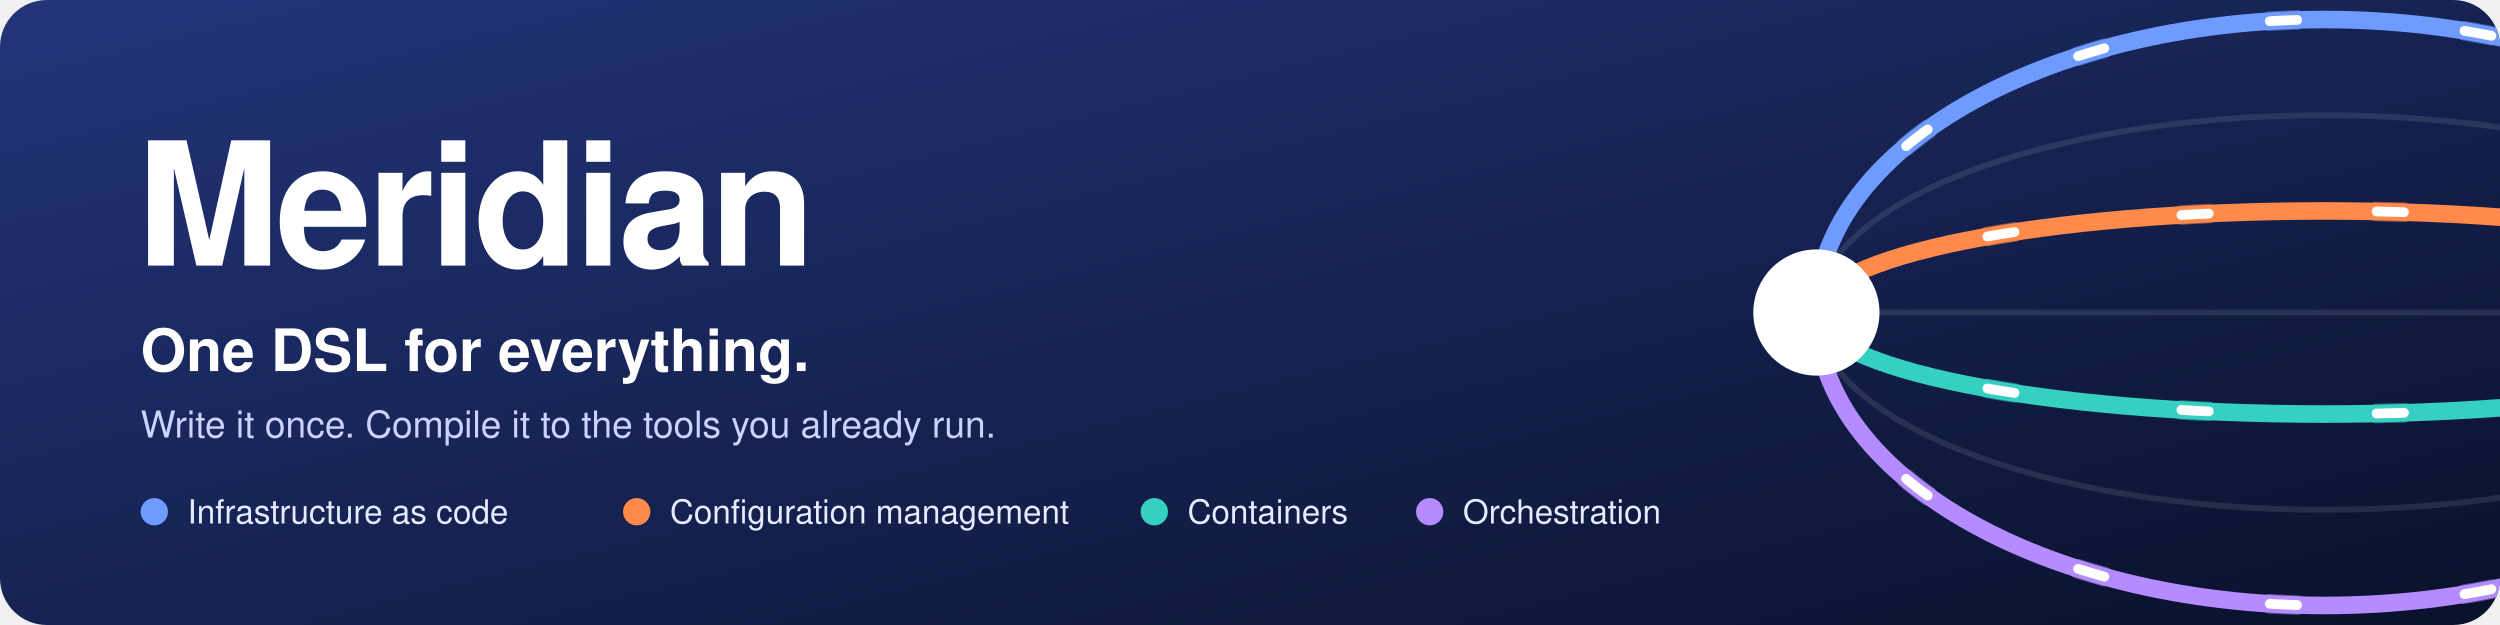
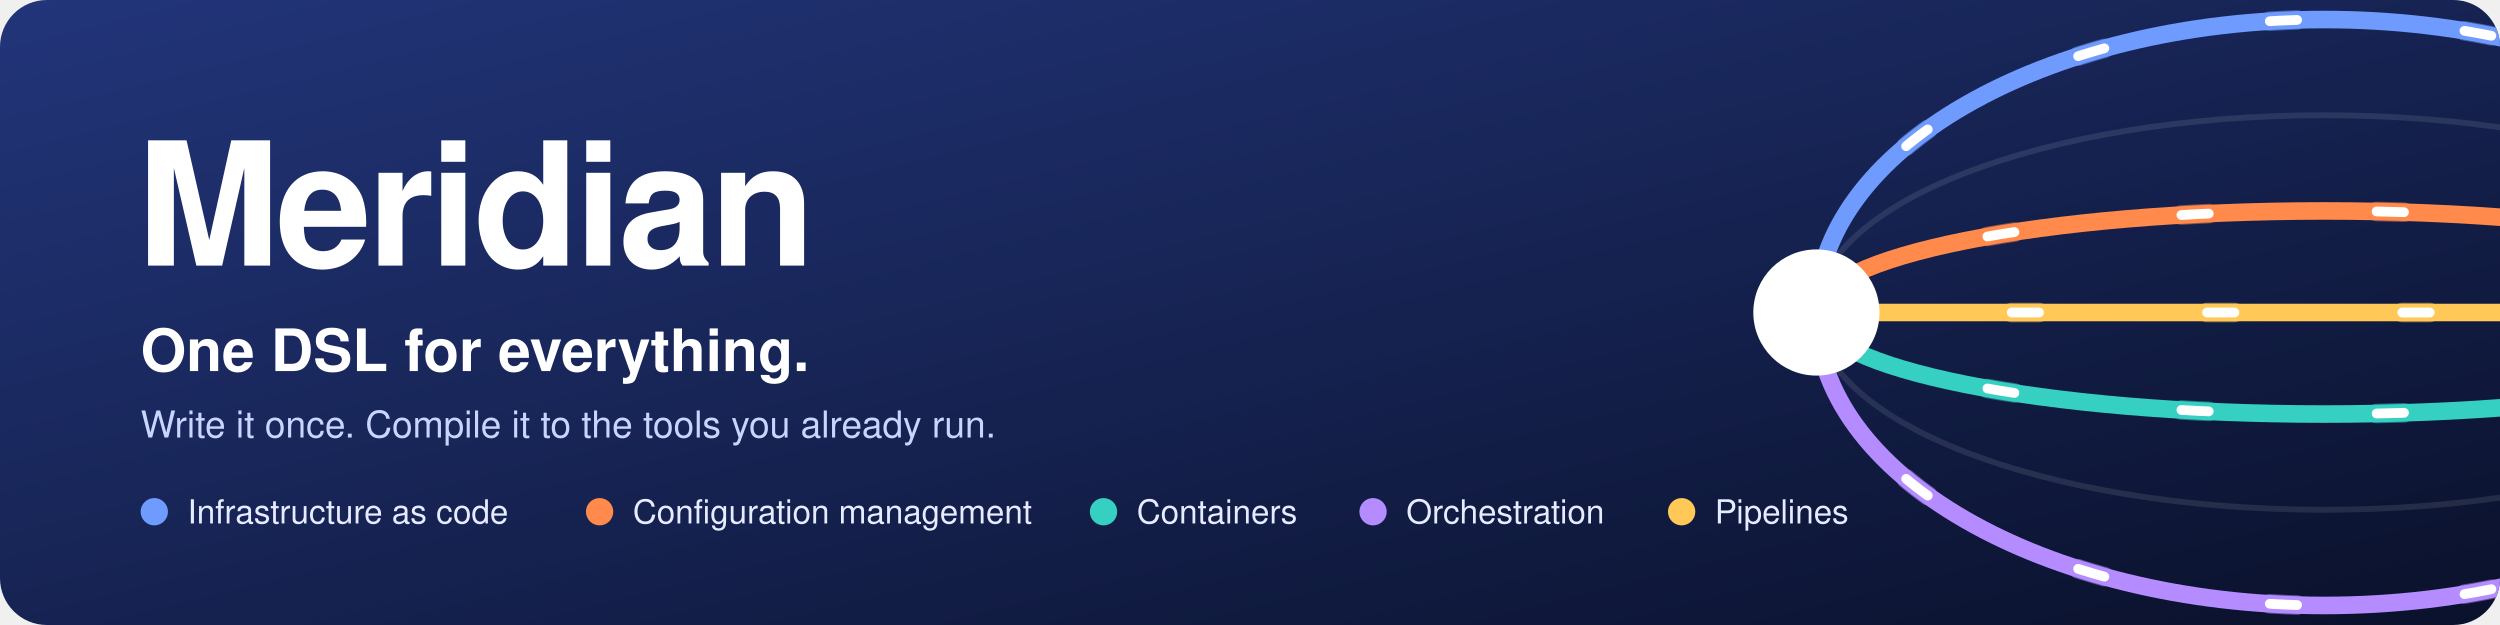
<svg xmlns="http://www.w3.org/2000/svg" viewBox="0 0 1280 320" width="1280" height="320" role="img" aria-label="Meridian: one DSL for everything">
  <style>.m-light{stroke-dasharray:14 86;animation:m-travel 2.6s linear infinite}
.m-glow{stroke-dasharray:14 86;opacity:.5;animation:m-travel 2.6s linear infinite}
.m-point{animation:m-breathe 2.6s ease-in-out infinite;transform-origin:center;transform-box:fill-box}
@keyframes m-travel{to{stroke-dashoffset:-100}}
@keyframes m-breathe{0%,100%{opacity:.25;transform:scale(1)}50%{opacity:.6;transform:scale(1.35)}}
@media (prefers-reduced-motion:reduce){.m-light,.m-glow{display:none}.m-point{animation:none}}</style>
  <defs>
    <linearGradient id="mb-bg-dark-animated" x1="0" y1="0" x2="1" y2="1">
      <stop offset="0" stop-color="#22357A" />
      <stop offset="1" stop-color="#0A112B" />
    </linearGradient>
    <clipPath id="mb-clip-dark-animated">
      <rect width="1280" height="320" rx="24" />
    </clipPath>
  </defs>
  <g clip-path="url(#mb-clip-dark-animated)">
    <rect width="1280" height="320" fill="url(#mb-bg-dark-animated)" />
    <g fill="none" stroke="#FFFFFF" stroke-width="3" opacity=".10" stroke-linecap="round">
      <path d="M930 160A260 101 0 0 0 1450 160" />
      <path d="M930 160A260 101 0 0 1 1450 160" />
      <path d="M930 160H1280" />
    </g>
    <g fill="none" stroke-width="9" stroke-linecap="round">
      <path d="M930 160A260 150 0 0 1 1450 160" stroke="#6F9BFF" />
      <path d="M930 160A260 52 0 0 1 1450 160" stroke="#FF8A4C" />
      <path d="M930 160A260 52 0 0 0 1450 160" stroke="#35D0C2" />
      <path d="M930 160A260 150 0 0 0 1450 160" stroke="#B48CFF" />
+       <path d="M930 160H1450" stroke="#FFC857" />
    </g>
    <g fill="none" stroke-linecap="round">
      <path d="M930 160A260 150 0 0 1 1450 160" stroke="#6F9BFF" stroke-width="10" pathLength="100" class="m-glow" style="animation-delay:0s" />
      <path d="M930 160A260 150 0 0 1 1450 160" stroke="#FFFFFF" stroke-width="5" pathLength="100" class="m-light" style="animation-delay:0s" />
-       <path d="M930 160A260 52 0 0 1 1450 160" stroke="#FF8A4C" stroke-width="10" pathLength="100" class="m-glow" style="animation-delay:-0.65s" />
-       <path d="M930 160A260 52 0 0 1 1450 160" stroke="#FFFFFF" stroke-width="5" pathLength="100" class="m-light" style="animation-delay:-0.65s" />
-       <path d="M930 160A260 52 0 0 0 1450 160" stroke="#35D0C2" stroke-width="10" pathLength="100" class="m-glow" style="animation-delay:-1.3s" />
-       <path d="M930 160A260 52 0 0 0 1450 160" stroke="#FFFFFF" stroke-width="5" pathLength="100" class="m-light" style="animation-delay:-1.3s" />
-       <path d="M930 160A260 150 0 0 0 1450 160" stroke="#B48CFF" stroke-width="10" pathLength="100" class="m-glow" style="animation-delay:-1.95s" />
-       <path d="M930 160A260 150 0 0 0 1450 160" stroke="#FFFFFF" stroke-width="5" pathLength="100" class="m-light" style="animation-delay:-1.95s" />
+       <path d="M930 160A260 52 0 0 1 1450 160" stroke="#FF8A4C" stroke-width="10" pathLength="100" class="m-glow" style="animation-delay:-0.52s" />
+       <path d="M930 160A260 52 0 0 1 1450 160" stroke="#FFFFFF" stroke-width="5" pathLength="100" class="m-light" style="animation-delay:-0.52s" />
+       <path d="M930 160A260 52 0 0 0 1450 160" stroke="#35D0C2" stroke-width="10" pathLength="100" class="m-glow" style="animation-delay:-1.04s" />
+       <path d="M930 160A260 52 0 0 0 1450 160" stroke="#FFFFFF" stroke-width="5" pathLength="100" class="m-light" style="animation-delay:-1.04s" />
+       <path d="M930 160A260 150 0 0 0 1450 160" stroke="#B48CFF" stroke-width="10" pathLength="100" class="m-glow" style="animation-delay:-1.56s" />
+       <path d="M930 160A260 150 0 0 0 1450 160" stroke="#FFFFFF" stroke-width="5" pathLength="100" class="m-light" style="animation-delay:-1.56s" />
+       <path d="M930 160H1450" stroke="#FFC857" stroke-width="10" pathLength="100" class="m-glow" style="animation-delay:-2.08s" />
+       <path d="M930 160H1450" stroke="#FFFFFF" stroke-width="5" pathLength="100" class="m-light" style="animation-delay:-2.08s" />
    </g>
    <circle cx="930" cy="160" r="32.3" fill="#FFFFFF" class="m-point" />
    <circle cx="930" cy="160" r="17" fill="#FFFFFF" />
  </g>
  <g font-family="'Segoe UI', 'Helvetica Neue', Helvetica, Arial, sans-serif">
    <text x="70" y="136" font-size="88" font-weight="700" letter-spacing="-2" fill="#FFFFFF">Meridian</text>
    <text x="72" y="190" font-size="30" font-weight="600" fill="#FFFFFF">One DSL for everything.</text>
    <text x="72" y="224" font-size="19" fill="#C9D4FF">Write it once. Compile it to the tools you already run.</text>
    <circle cx="79" cy="262" r="7" fill="#6F9BFF" />
    <text x="96" y="268" font-size="17" fill="#E6EBFF">Infrastructure as code</text>
-     <circle cx="326" cy="262" r="7" fill="#FF8A4C" />
-     <text x="343" y="268" font-size="17" fill="#E6EBFF">Configuration management</text>
-     <circle cx="591" cy="262" r="7" fill="#35D0C2" />
-     <text x="608" y="268" font-size="17" fill="#E6EBFF">Containers</text>
-     <circle cx="732" cy="262" r="7" fill="#B48CFF" />
-     <text x="749" y="268" font-size="17" fill="#E6EBFF">Orchestration</text>
+     <circle cx="307" cy="262" r="7" fill="#FF8A4C" />
+     <text x="324" y="268" font-size="17" fill="#E6EBFF">Configuration management</text>
+     <circle cx="565" cy="262" r="7" fill="#35D0C2" />
+     <text x="582" y="268" font-size="17" fill="#E6EBFF">Containers</text>
+     <circle cx="703" cy="262" r="7" fill="#B48CFF" />
+     <text x="720" y="268" font-size="17" fill="#E6EBFF">Orchestration</text>
+     <circle cx="861" cy="262" r="7" fill="#FFC857" />
+     <text x="878" y="268" font-size="17" fill="#E6EBFF">Pipelines</text>
  </g>
</svg>
